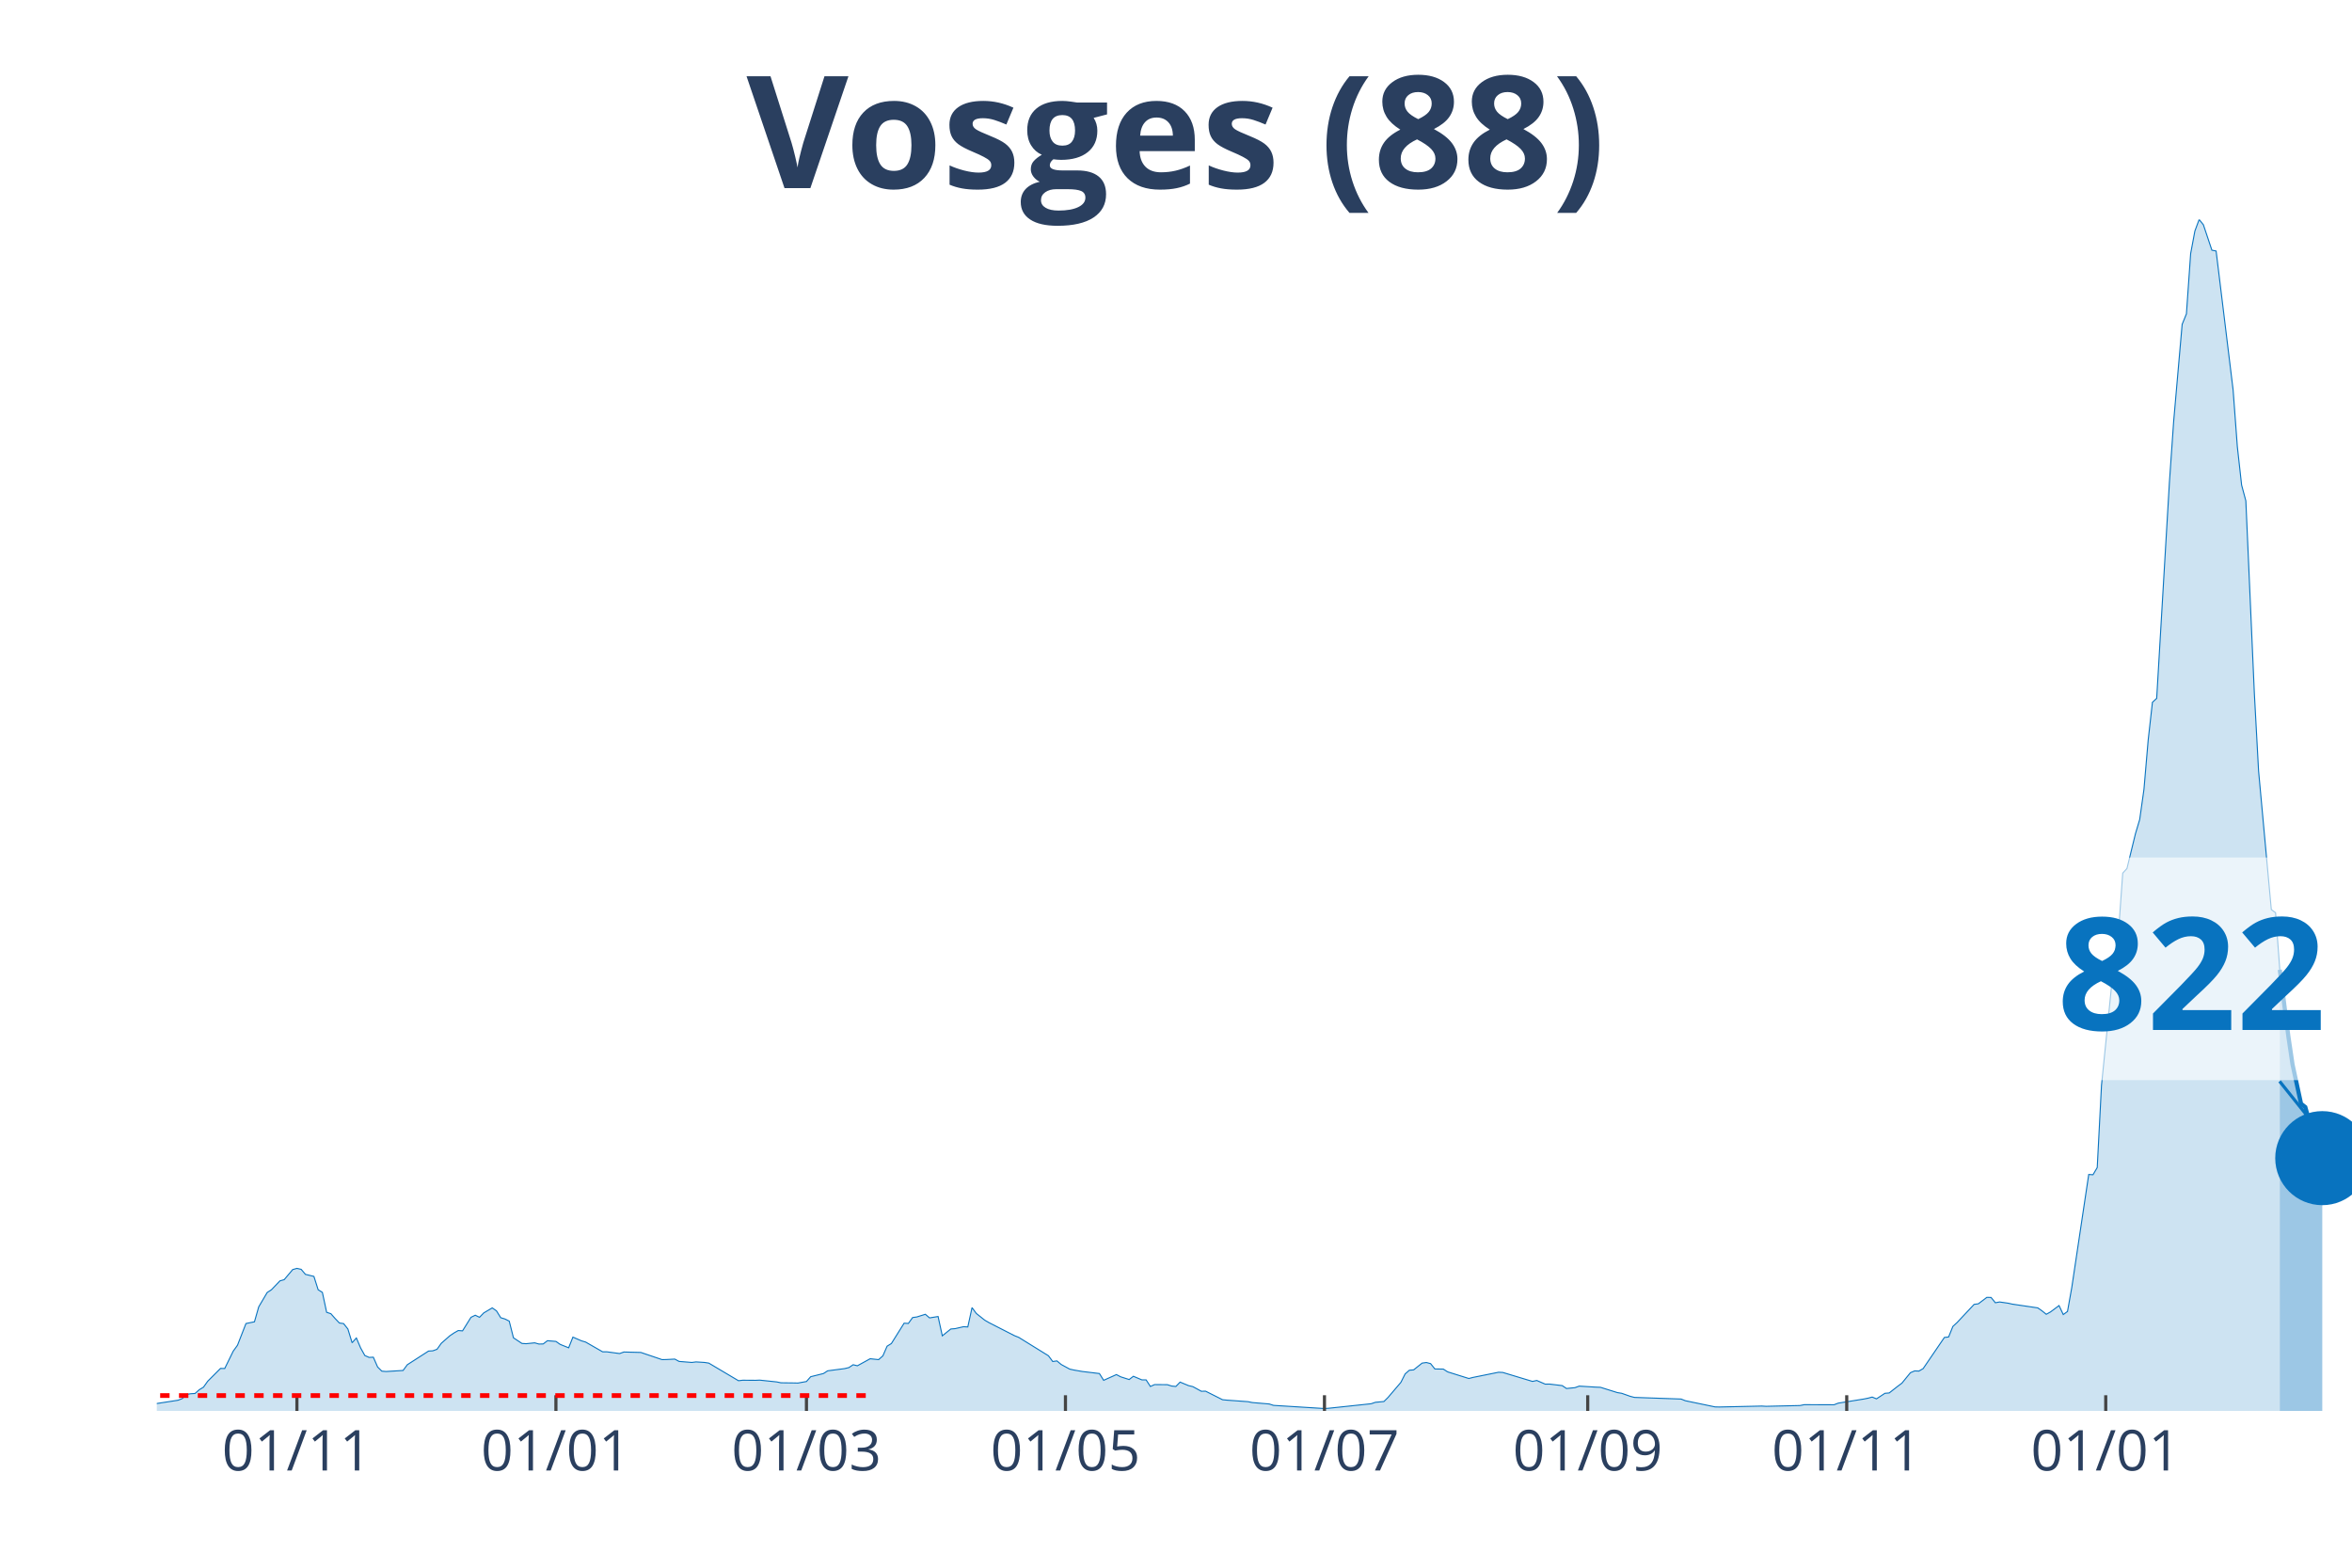
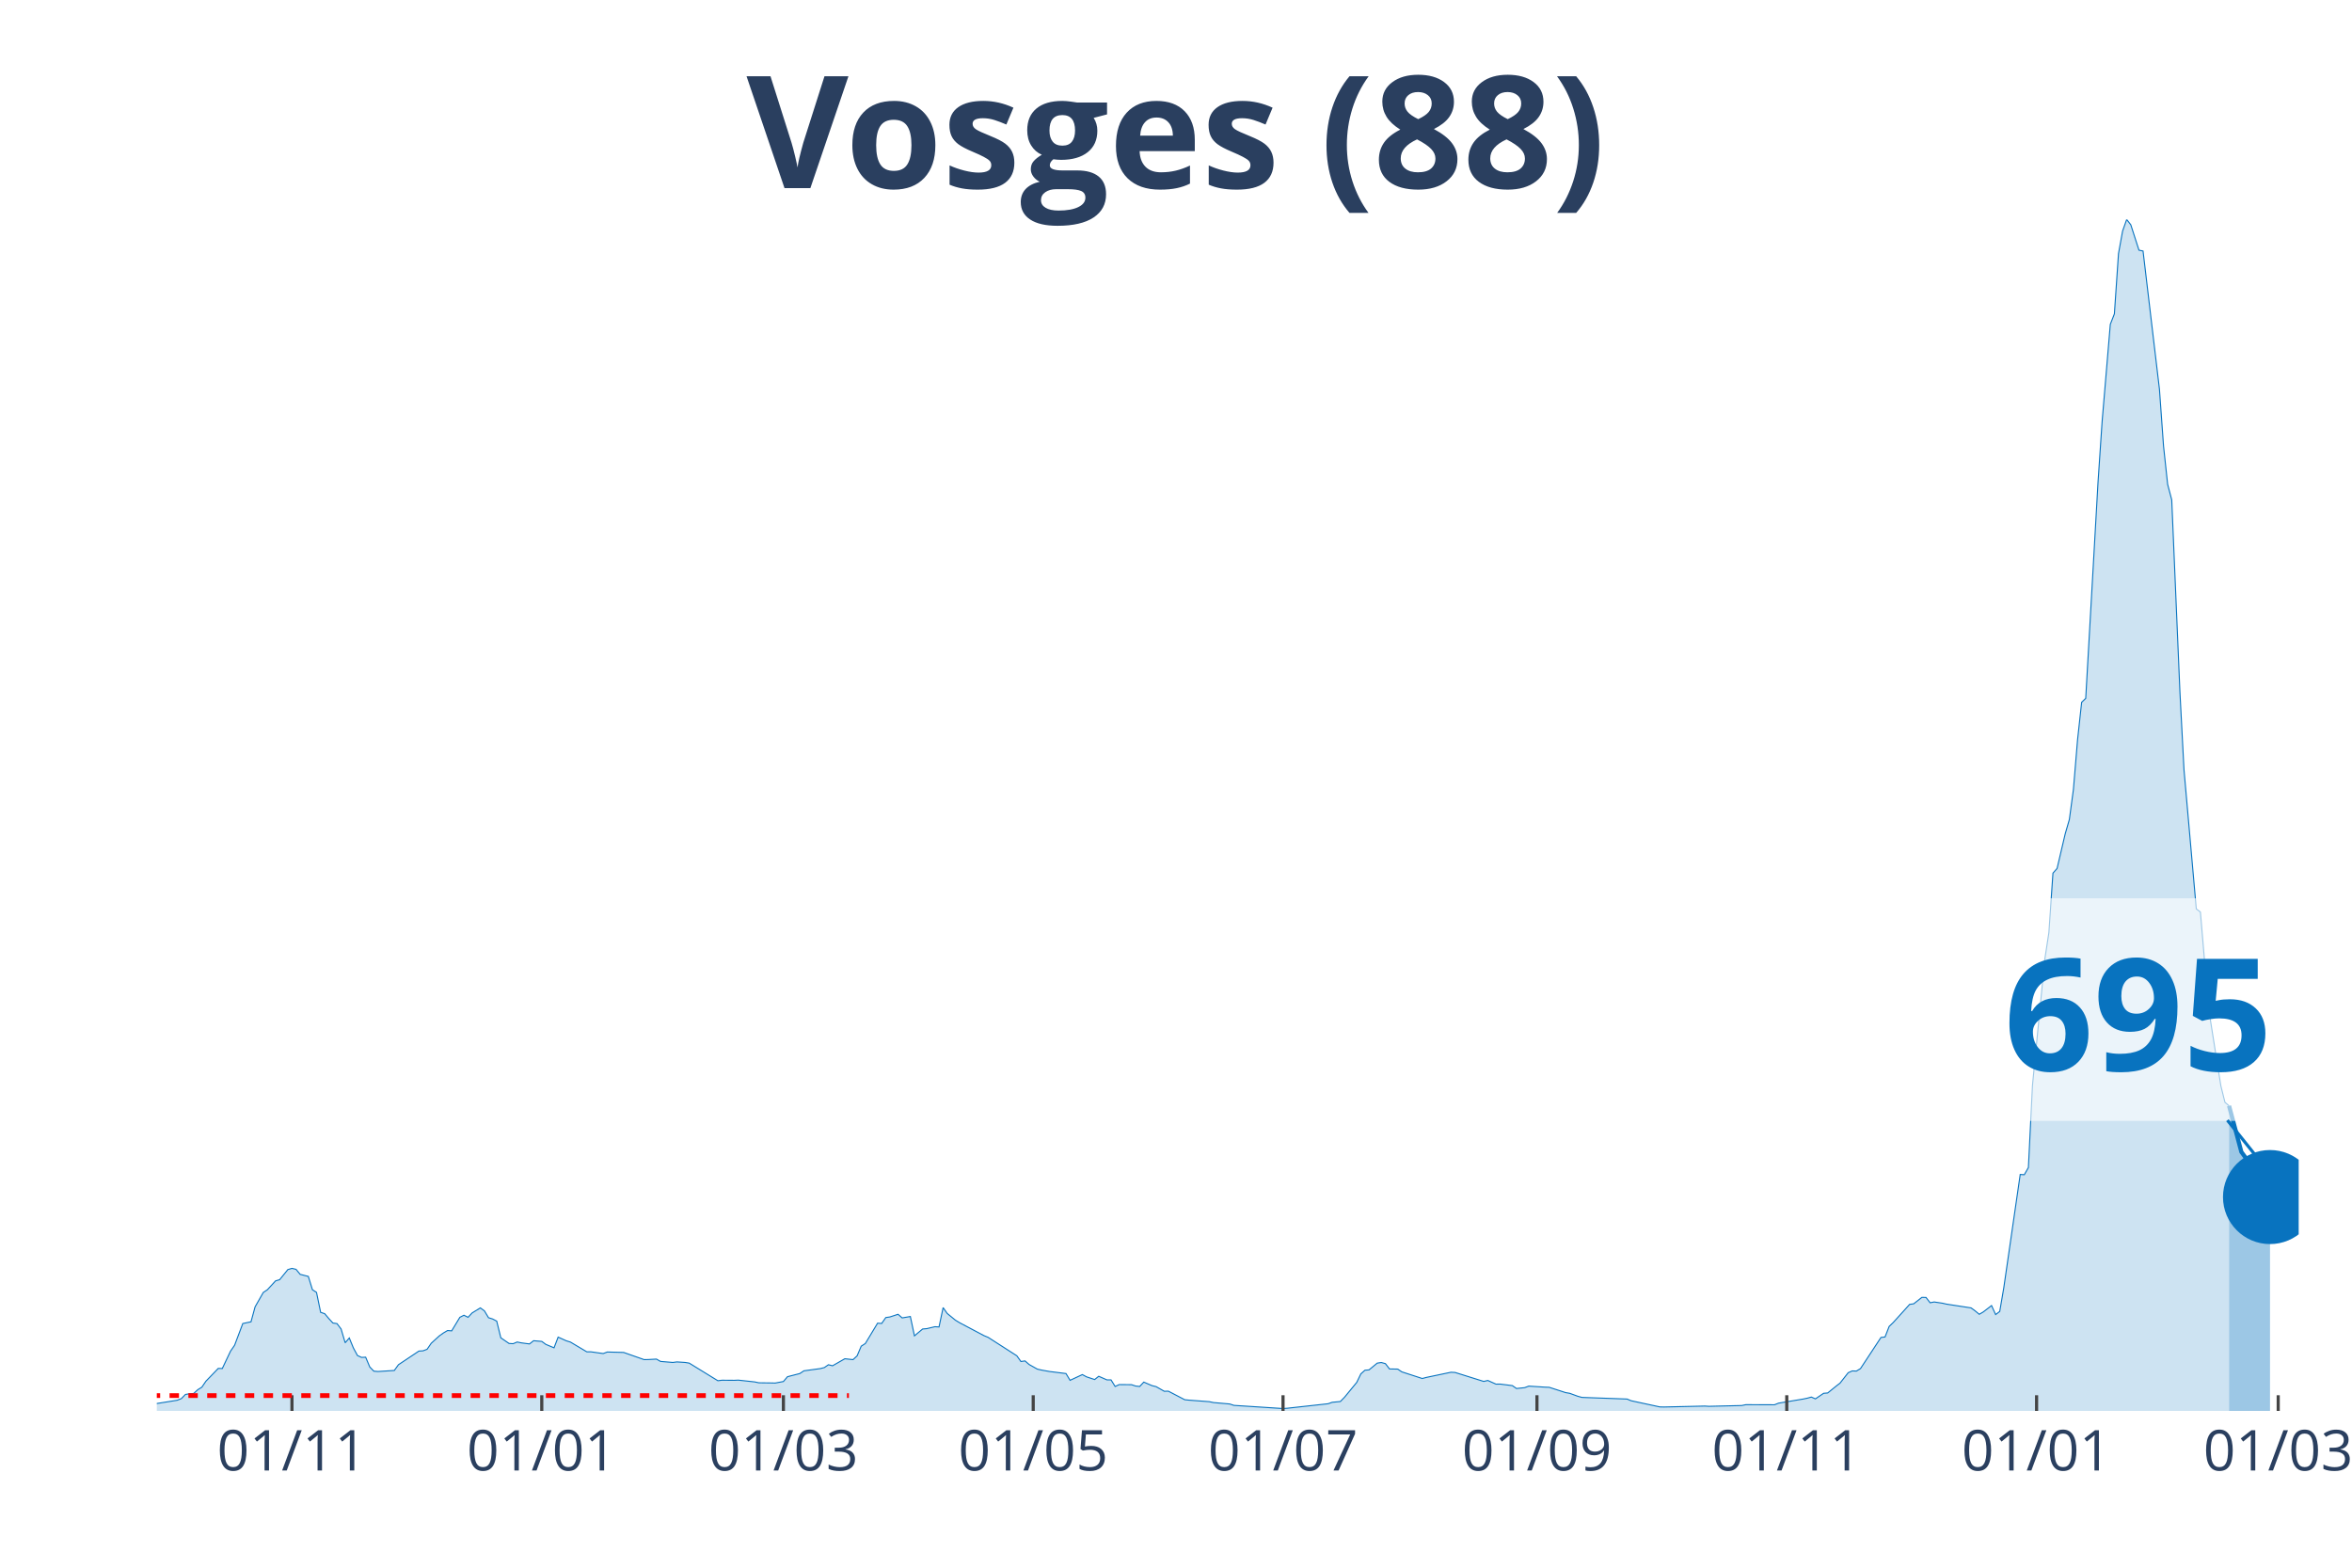
<svg xmlns="http://www.w3.org/2000/svg" class="main-svg" width="1125" height="750" style="" viewBox="0 0 750 500">
  <rect x="0" y="0" width="750" height="500" style="fill: rgb(0, 0, 0); fill-opacity: 0;" />
-   <defs id="defs-f8ab31">
+   <defs id="defs-f61e6e">
    <g class="clips">
-       <clipPath id="clipf8ab31xyplot" class="plotclip">
-         <rect width="700" height="380" />
+       <clipPath id="clipf61e6exyplot" class="plotclip">
+         <rect width="683" height="380" />
      </clipPath>
-       <clipPath class="axesclip" id="clipf8ab31x">
-         <rect x="50" y="0" width="700" height="500" />
+       <clipPath class="axesclip" id="clipf61e6ex">
+         <rect x="50" y="0" width="683" height="500" />
      </clipPath>
-       <clipPath class="axesclip" id="clipf8ab31y">
+       <clipPath class="axesclip" id="clipf61e6ey">
        <rect x="0" y="70" width="750" height="380" />
      </clipPath>
-       <clipPath class="axesclip" id="clipf8ab31xy">
-         <rect x="50" y="70" width="700" height="380" />
+       <clipPath class="axesclip" id="clipf61e6exy">
+         <rect x="50" y="70" width="683" height="380" />
      </clipPath>
    </g>
    <g class="gradients" />
  </defs>
  <g class="bglayer">
-     <rect class="bg" x="50" y="70" width="700" height="380" style="fill: rgb(0, 0, 0); fill-opacity: 0; stroke-width: 0;" />
+     <rect class="bg" x="50" y="70" width="683" height="380" style="fill: rgb(0, 0, 0); fill-opacity: 0; stroke-width: 0;" />
  </g>
  <g class="layer-below">
    <g class="imagelayer" />
    <g class="shapelayer" />
  </g>
  <g class="cartesianlayer">
    <g class="subplot xy">
      <g class="layer-subplot">
        <g class="shapelayer" />
        <g class="imagelayer" />
      </g>
      <g class="gridlayer">
        <g class="x">
-           <path class="xgrid crisp" transform="translate(94.68,0)" d="M0,70v380" style="stroke: rgb(255, 255, 255); stroke-opacity: 1; stroke-width: 1px;" />
-           <path class="xgrid crisp" transform="translate(177.27,0)" d="M0,70v380" style="stroke: rgb(255, 255, 255); stroke-opacity: 1; stroke-width: 1px;" />
-           <path class="xgrid crisp" transform="translate(257.16,0)" d="M0,70v380" style="stroke: rgb(255, 255, 255); stroke-opacity: 1; stroke-width: 1px;" />
-           <path class="xgrid crisp" transform="translate(339.75,0)" d="M0,70v380" style="stroke: rgb(255, 255, 255); stroke-opacity: 1; stroke-width: 1px;" />
-           <path class="xgrid crisp" transform="translate(422.34,0)" d="M0,70v380" style="stroke: rgb(255, 255, 255); stroke-opacity: 1; stroke-width: 1px;" />
-           <path class="xgrid crisp" transform="translate(506.29,0)" d="M0,70v380" style="stroke: rgb(255, 255, 255); stroke-opacity: 1; stroke-width: 1px;" />
-           <path class="xgrid crisp" transform="translate(588.88,0)" d="M0,70v380" style="stroke: rgb(255, 255, 255); stroke-opacity: 1; stroke-width: 1px;" />
-           <path class="xgrid crisp" transform="translate(671.47,0)" d="M0,70v380" style="stroke: rgb(255, 255, 255); stroke-opacity: 1; stroke-width: 1px;" />
+           <path class="xgrid crisp" transform="translate(93.1,0)" d="M0,70v380" style="stroke: rgb(255, 255, 255); stroke-opacity: 1; stroke-width: 1px;" />
+           <path class="xgrid crisp" transform="translate(172.76,0)" d="M0,70v380" style="stroke: rgb(255, 255, 255); stroke-opacity: 1; stroke-width: 1px;" />
+           <path class="xgrid crisp" transform="translate(249.81,0)" d="M0,70v380" style="stroke: rgb(255, 255, 255); stroke-opacity: 1; stroke-width: 1px;" />
+           <path class="xgrid crisp" transform="translate(329.47,0)" d="M0,70v380" style="stroke: rgb(255, 255, 255); stroke-opacity: 1; stroke-width: 1px;" />
+           <path class="xgrid crisp" transform="translate(409.13,0)" d="M0,70v380" style="stroke: rgb(255, 255, 255); stroke-opacity: 1; stroke-width: 1px;" />
+           <path class="xgrid crisp" transform="translate(490.1,0)" d="M0,70v380" style="stroke: rgb(255, 255, 255); stroke-opacity: 1; stroke-width: 1px;" />
+           <path class="xgrid crisp" transform="translate(569.76,0)" d="M0,70v380" style="stroke: rgb(255, 255, 255); stroke-opacity: 1; stroke-width: 1px;" />
+           <path class="xgrid crisp" transform="translate(649.42,0)" d="M0,70v380" style="stroke: rgb(255, 255, 255); stroke-opacity: 1; stroke-width: 1px;" />
+           <path class="xgrid crisp" transform="translate(726.47,0)" d="M0,70v380" style="stroke: rgb(255, 255, 255); stroke-opacity: 1; stroke-width: 1px;" />
        </g>
        <g class="y" />
      </g>
      <g class="zerolinelayer" />
      <path class="xlines-below" />
      <path class="ylines-below" />
      <g class="overlines-below" />
      <g class="xaxislayer-below" />
      <g class="yaxislayer-below" />
      <g class="overaxes-below" />
-       <g class="plot" transform="translate(50, 70)" clip-path="url('#clipf8ab31xyplot')">
+       <g class="plot" transform="translate(50, 70)" clip-path="url('#clipf61e6exyplot')">
        <g class="scatterlayer mlayer">
-           <g class="trace scatter trace59d96c" style="stroke-miterlimit: 2;">
+           <g class="trace scatter trace588fa0" style="stroke-miterlimit: 2;">
            <g class="fills">
              <g>
-                 <path class="js-fill" d="M676.98,380L-184.14,380L-184.14,379.26L-144.87,379.62L-143.52,379.67L-97.49,378.06L-96.13,378.72L-64.99,378.72L-63.64,378.72L-55.51,378.88L-54.16,378.88L-17.6,378.06L-16.25,378.09L-2.71,378.17L-1.35,377.85L6.77,376.59L8.12,376.07L9.48,374.74L10.83,374.52L12.19,374.44L13.54,373.24L14.89,372.42L16.25,370.51L20.31,366.45L21.66,366.47L24.37,360.94L25.73,359.05L28.43,352.13L29.79,351.85L31.14,351.58L32.5,346.81L35.2,342.23L36.56,341.35L39.26,338.52L40.62,338.14L43.33,334.92L44.68,334.54L46.03,334.84L47.39,336.44L50.1,337.1L51.45,341.35L52.8,342.2L54.16,348.55L55.51,348.99L56.87,350.54L58.22,351.96L59.57,352.15L60.93,353.87L62.28,358.26L63.64,356.74L64.99,359.9L66.34,362.33L67.7,362.93L69.05,362.87L70.41,365.98L71.76,367.32L73.11,367.43L78.53,367.1L79.88,365.27L86.65,360.91L88.01,360.83L89.36,360.34L90.72,358.43L93.42,356.05L94.78,355.13L96.13,354.36L97.49,354.47L100.19,350.14L101.55,349.48L102.9,350.14L104.26,348.74L106.96,347.14L108.32,348.09L109.67,350.27L111.03,350.68L112.38,351.36L113.73,356.68L116.44,358.48L117.79,358.56L120.5,358.29L121.86,358.67L123.21,358.64L124.56,357.61L127.27,357.83L128.63,358.78L131.33,359.87L132.69,356.46L135.4,357.64L136.75,358.04L142.17,361.15L143.52,361.15L147.58,361.7L148.94,361.21L154.35,361.35L155.71,361.81L161.12,363.64L162.48,363.61L165.18,363.47L166.54,364.21L170.6,364.54L171.95,364.37L174.66,364.54L176.02,364.75L185.49,370.37L186.85,370.21L190.91,370.24L192.26,370.18L197.68,370.75L199.03,371.03L203.09,371.08L204.45,371.11L207.16,370.62L208.51,369.09L212.57,368.08L213.93,367.21L219.34,366.5L220.7,366.17L222.05,365.27L223.4,365.6L227.47,363.36L228.82,363.5L230.17,363.64L231.53,362.44L232.88,359.35L234.24,358.51L238.3,352.02L239.65,352.1L241.01,350.22L242.36,350.03L245.07,349.18L246.42,350.33L249.13,349.89L250.48,356.05L253.19,353.87L254.55,353.76L257.25,353.14L258.61,353.22L259.96,347.05L261.32,348.91L264.02,351.06L265.38,351.85L273.5,356L274.85,356.54L284.33,362.41L285.69,364.24L287.04,364.05L288.39,365.19L291.1,366.66L292.46,366.96L295.16,367.43L296.52,367.59L300.58,368.08L301.93,370.24L306,368.41L307.35,369.12L310.06,369.99L311.41,368.95L314.12,370.1L315.47,370.1L316.83,372.2L318.18,371.6L322.24,371.63L323.6,372.06L324.95,372.2L326.31,370.81L329.01,371.93L330.37,372.25L333.08,373.73L334.43,373.7L339.85,376.43L341.2,376.56L347.97,377.05L349.32,377.33L354.74,377.79L356.09,378.23L372.34,379.24L373.69,379.15L387.23,377.71L388.59,377.25L391.3,377L392.65,375.66L396.71,370.89L398.07,368.19L399.42,367.02L400.77,366.91L403.48,364.75L404.84,364.56L406.19,364.92L407.54,366.61L410.25,366.66L411.61,367.54L418.38,369.66L419.73,369.31L427.85,367.67L429.21,367.73L438.68,370.59L440.04,370.29L442.75,371.46L444.1,371.44L448.16,371.93L449.52,372.85L452.22,372.58L453.58,372.09L458.99,372.42L460.35,372.47L465.76,374.16L467.12,374.38L469.83,375.34L471.18,375.69L486.07,376.21L487.43,376.75L496.91,378.72L498.26,378.75L511.8,378.45L513.15,378.53L523.98,378.28L525.34,378.01L534.82,378.04L536.17,377.52L544.29,376.21L545.65,375.94L547,375.58L548.36,376.15L551.06,374.38L552.42,374.27L555.13,372.15L556.48,371.14L559.19,367.81L560.54,367.24L561.9,367.29L563.25,366.5L570.02,356.57L571.37,356.41L572.73,353.05L574.08,351.8L579.5,346.02L580.85,345.83L583.56,343.78L584.91,343.81L586.27,345.5L587.62,345.25L590.33,345.64L591.68,345.94L599.81,347.14L601.16,348.09L602.51,349.18L603.87,348.42L606.58,346.4L607.93,349.26L609.28,348.28L610.64,340.67L616.05,304.59L617.41,304.67L618.76,302.38L620.12,276.17L624.18,236.02L625.53,227.46L626.89,208.48L628.24,207L630.95,195.9L632.3,191.38L633.66,181.75L635.01,166.01L636.36,153.99L637.72,152.73L641.78,83.81L643.13,64.42L645.84,33.44L647.2,30.11L648.55,10.88L649.9,3.68L651.26,0L652.61,1.69L655.32,9.79L656.67,10.06L662.09,54.36L663.44,72.49L664.8,84.71L666.15,89.73L668.86,151.09L670.21,175.89L674.27,220.1L675.63,221.11L676.98,239.3" style="fill: rgb(8, 115, 191); fill-opacity: 0.2; stroke-width: 0;" />
+                 <path class="js-fill" d="M660.8,380L-177.61,380L-177.61,379.26L-139.73,379.62L-138.43,379.67L-94.03,378.06L-92.72,378.72L-62.68,378.72L-61.38,378.72L-53.54,378.88L-52.24,378.88L-16.98,378.06L-15.67,378.09L-2.61,378.17L-1.31,377.85L6.53,376.59L7.84,376.07L9.14,374.74L10.45,374.52L11.75,374.44L13.06,373.24L14.37,372.42L15.67,370.51L19.59,366.45L20.89,366.47L23.51,360.94L24.81,359.05L27.42,352.13L28.73,351.85L30.04,351.58L31.34,346.81L33.95,342.23L35.26,341.35L37.87,338.52L39.18,338.14L41.79,334.92L43.1,334.54L44.4,334.84L45.71,336.44L48.32,337.1L49.63,341.35L50.93,342.2L52.24,348.55L53.54,348.99L54.85,350.54L56.15,351.96L57.46,352.15L58.77,353.87L60.07,358.26L61.38,356.74L62.68,359.9L63.99,362.33L65.3,362.93L66.6,362.87L67.91,365.98L69.21,367.32L70.52,367.43L75.74,367.1L77.05,365.27L83.58,360.91L84.89,360.83L86.19,360.34L87.5,358.43L90.11,356.05L91.41,355.13L92.72,354.36L94.03,354.47L96.64,350.14L97.94,349.48L99.25,350.14L100.56,348.74L103.17,347.14L104.47,348.09L105.78,350.27L107.09,350.68L108.39,351.36L109.7,356.68L112.31,358.48L113.62,358.56L114.92,358.02L116.23,358.29L118.84,358.64L120.15,357.61L122.76,357.83L124.06,358.78L126.67,359.87L127.98,356.46L130.59,357.64L131.9,358.04L137.12,361.15L138.43,361.15L142.35,361.7L143.65,361.21L148.88,361.35L150.18,361.81L155.41,363.64L156.71,363.61L159.32,363.47L160.63,364.21L164.55,364.54L165.85,364.37L168.46,364.54L169.77,364.75L178.91,370.37L180.22,370.21L184.14,370.24L185.44,370.18L190.67,370.75L191.97,371.03L195.89,371.08L197.2,371.11L199.81,370.62L201.11,369.09L205.03,368.08L206.34,367.21L211.56,366.5L212.87,366.17L214.17,365.27L215.48,365.6L219.4,363.36L220.7,363.5L222.01,363.64L223.31,362.44L224.62,359.35L225.93,358.51L229.84,352.02L231.15,352.1L232.46,350.22L233.76,350.03L236.37,349.18L237.68,350.33L240.29,349.89L241.6,356.05L244.21,353.87L245.51,353.76L248.13,353.14L249.43,353.22L250.74,347.05L252.04,348.91L254.66,351.06L255.96,351.85L263.8,356L265.1,356.54L274.24,362.41L275.55,364.24L276.86,364.05L278.16,365.19L280.77,366.66L282.08,366.96L284.69,367.43L286,367.59L289.92,368.08L291.22,370.24L295.14,368.41L296.45,369.12L299.06,369.99L300.36,368.95L302.98,370.1L304.28,370.1L305.59,372.2L306.89,371.6L310.81,371.63L312.12,372.06L313.42,372.2L314.73,370.81L317.34,371.93L318.65,372.25L321.26,373.73L322.56,373.7L327.79,376.43L329.09,376.56L335.62,377.05L336.93,377.33L342.15,377.79L343.46,378.23L359.13,379.24L360.44,379.15L373.5,377.71L374.8,377.25L377.41,377L378.72,375.66L382.64,370.89L383.94,368.19L385.25,367.02L386.55,366.91L389.17,364.75L390.47,364.56L391.78,364.92L393.08,366.61L395.7,366.66L397,367.54L403.53,369.66L404.84,369.31L412.67,367.67L413.98,367.73L423.12,370.59L424.43,370.29L427.04,371.46L428.34,371.44L432.26,371.93L433.57,372.85L436.18,372.58L437.49,372.09L442.71,372.42L444.02,372.47L449.24,374.16L450.54,374.38L453.16,375.34L454.46,375.69L468.83,376.21L470.13,376.75L479.28,378.72L480.58,378.75L493.64,378.45L494.95,378.53L505.39,378.28L506.7,378.01L515.84,378.04L517.15,377.52L524.98,376.21L526.29,375.94L527.59,375.58L528.9,376.15L531.51,374.38L532.82,374.27L535.43,372.15L536.74,371.14L539.35,367.81L540.65,367.24L541.96,367.29L543.27,366.5L549.8,356.57L551.1,356.41L552.41,353.05L553.71,351.8L558.94,346.02L560.24,345.83L562.85,343.78L564.16,343.81L565.47,345.5L566.77,345.25L569.38,345.64L570.69,345.94L578.53,347.14L579.83,348.09L581.14,349.18L582.44,348.42L585.06,346.4L586.36,349.26L587.67,348.28L588.97,340.67L594.2,304.59L595.5,304.67L596.81,302.38L598.11,276.17L602.03,236.02L603.34,227.46L604.64,208.48L605.95,207L608.56,195.9L609.87,191.38L611.17,181.75L612.48,166.01L613.79,153.99L615.09,152.73L619.01,83.81L620.32,64.42L622.93,33.44L624.23,30.11L625.54,10.88L626.85,3.68L628.15,0L629.46,1.69L632.07,9.79L633.37,10.06L638.6,54.16L639.9,72.25L641.21,84.47L642.52,89.43L645.13,150.74L646.43,175.53L650.35,219.88L651.66,220.89L654.27,251.65L655.58,259.97L658.19,276.36L659.49,281.57L660.8,282.69" style="fill: rgb(8, 115, 191); fill-opacity: 0.2; stroke-width: 0;" />
              </g>
            </g>
            <g class="errorbars" />
            <g class="lines">
-               <path class="js-line" d="M-184.14,379.26L-144.87,379.62L-143.52,379.67L-97.49,378.06L-96.13,378.72L-64.99,378.72L-63.64,378.72L-55.51,378.88L-54.16,378.88L-17.6,378.06L-16.25,378.09L-2.71,378.17L-1.35,377.85L6.77,376.59L8.12,376.07L9.48,374.74L10.83,374.52L12.19,374.44L13.54,373.24L14.89,372.42L16.25,370.51L20.31,366.45L21.66,366.47L24.37,360.94L25.73,359.05L28.43,352.13L29.79,351.85L31.14,351.58L32.5,346.81L35.2,342.23L36.56,341.35L39.26,338.52L40.62,338.14L43.33,334.92L44.68,334.54L46.03,334.84L47.39,336.44L50.1,337.1L51.45,341.35L52.8,342.2L54.16,348.55L55.51,348.99L56.87,350.54L58.22,351.96L59.57,352.15L60.93,353.87L62.28,358.26L63.64,356.74L64.99,359.9L66.34,362.33L67.7,362.93L69.05,362.87L70.41,365.98L71.76,367.32L73.11,367.43L78.53,367.1L79.88,365.27L86.65,360.91L88.01,360.83L89.36,360.34L90.72,358.43L93.42,356.05L94.78,355.13L96.13,354.36L97.49,354.47L100.19,350.14L101.55,349.48L102.9,350.14L104.26,348.74L106.96,347.14L108.32,348.09L109.67,350.27L111.03,350.68L112.38,351.36L113.73,356.68L116.44,358.48L117.79,358.56L120.5,358.29L121.86,358.67L123.21,358.64L124.56,357.61L127.27,357.83L128.63,358.78L131.33,359.87L132.69,356.46L135.4,357.64L136.75,358.04L142.17,361.15L143.52,361.15L147.58,361.7L148.94,361.21L154.35,361.35L155.71,361.81L161.12,363.64L162.48,363.61L165.18,363.47L166.54,364.21L170.6,364.54L171.95,364.37L174.66,364.54L176.02,364.75L185.49,370.37L186.85,370.21L190.91,370.24L192.26,370.18L197.68,370.75L199.03,371.03L203.09,371.08L204.45,371.11L207.16,370.62L208.51,369.09L212.57,368.08L213.93,367.21L219.34,366.5L220.7,366.17L222.05,365.27L223.4,365.6L227.47,363.36L228.82,363.5L230.17,363.64L231.53,362.44L232.88,359.35L234.24,358.51L238.3,352.02L239.65,352.1L241.01,350.22L242.36,350.03L245.07,349.18L246.42,350.33L249.13,349.89L250.48,356.05L253.19,353.87L254.55,353.76L257.25,353.14L258.61,353.22L259.96,347.05L261.32,348.91L264.02,351.06L265.38,351.85L273.5,356L274.85,356.54L284.33,362.41L285.69,364.24L287.04,364.05L288.39,365.19L291.1,366.66L292.46,366.96L295.16,367.43L296.52,367.59L300.58,368.08L301.93,370.24L306,368.41L307.35,369.12L310.06,369.99L311.41,368.95L314.12,370.1L315.47,370.1L316.83,372.2L318.18,371.6L322.24,371.63L323.6,372.06L324.95,372.2L326.31,370.81L329.01,371.93L330.37,372.25L333.08,373.73L334.43,373.7L339.85,376.43L341.2,376.56L347.97,377.05L349.32,377.33L354.74,377.79L356.09,378.23L372.34,379.24L373.69,379.15L387.23,377.71L388.59,377.25L391.3,377L392.65,375.66L396.71,370.89L398.07,368.19L399.42,367.02L400.77,366.91L403.48,364.75L404.84,364.56L406.19,364.92L407.54,366.61L410.25,366.66L411.61,367.54L418.38,369.66L419.73,369.31L427.85,367.67L429.21,367.73L438.68,370.59L440.04,370.29L442.75,371.46L444.1,371.44L448.16,371.93L449.52,372.85L452.22,372.58L453.58,372.09L458.99,372.42L460.35,372.47L465.76,374.16L467.12,374.38L469.83,375.34L471.18,375.69L486.07,376.21L487.43,376.75L496.91,378.72L498.26,378.75L511.8,378.45L513.15,378.53L523.98,378.28L525.34,378.01L534.82,378.04L536.17,377.52L544.29,376.21L545.65,375.94L547,375.58L548.36,376.15L551.06,374.38L552.42,374.27L555.13,372.15L556.48,371.14L559.19,367.81L560.54,367.24L561.9,367.29L563.25,366.5L570.02,356.57L571.37,356.41L572.73,353.05L574.08,351.8L579.5,346.02L580.85,345.83L583.56,343.78L584.91,343.81L586.27,345.5L587.62,345.25L590.33,345.64L591.68,345.94L599.81,347.14L601.16,348.09L602.51,349.18L603.87,348.42L606.58,346.4L607.93,349.26L609.28,348.28L610.64,340.67L616.05,304.59L617.41,304.67L618.76,302.38L620.12,276.17L624.18,236.02L625.53,227.46L626.89,208.48L628.24,207L630.95,195.9L632.3,191.38L633.66,181.75L635.01,166.01L636.36,153.99L637.72,152.73L641.78,83.81L643.13,64.42L645.84,33.44L647.2,30.11L648.55,10.88L649.9,3.68L651.26,0L652.61,1.69L655.32,9.79L656.67,10.06L662.09,54.36L663.44,72.49L664.8,84.71L666.15,89.73L668.86,151.09L670.21,175.89L674.27,220.1L675.63,221.11L676.98,239.3" style="vector-effect: non-scaling-stroke; fill: none; stroke: rgb(8, 115, 191); stroke-opacity: 1; stroke-width: 0.5px; opacity: 1;" />
+               <path class="js-line" d="M-177.61,379.26L-139.73,379.62L-138.43,379.67L-94.03,378.06L-92.72,378.72L-62.68,378.72L-61.38,378.72L-53.54,378.88L-52.24,378.88L-16.98,378.06L-15.67,378.09L-2.61,378.17L-1.31,377.85L6.53,376.59L7.84,376.07L9.14,374.74L10.45,374.52L11.75,374.44L13.06,373.24L14.37,372.42L15.67,370.51L19.59,366.45L20.89,366.47L23.51,360.94L24.81,359.05L27.42,352.13L28.73,351.85L30.04,351.58L31.34,346.81L33.95,342.23L35.26,341.35L37.87,338.52L39.18,338.14L41.79,334.92L43.1,334.54L44.4,334.84L45.71,336.44L48.32,337.1L49.63,341.35L50.93,342.2L52.24,348.55L53.54,348.99L54.85,350.54L56.15,351.96L57.46,352.15L58.77,353.87L60.07,358.26L61.38,356.74L62.68,359.9L63.99,362.33L65.3,362.93L66.6,362.87L67.91,365.98L69.21,367.32L70.52,367.43L75.74,367.1L77.05,365.27L83.58,360.91L84.89,360.83L86.19,360.34L87.5,358.43L90.11,356.05L91.41,355.13L92.72,354.36L94.03,354.47L96.64,350.14L97.94,349.48L99.25,350.14L100.56,348.74L103.17,347.14L104.47,348.09L105.78,350.27L107.09,350.68L108.39,351.36L109.7,356.68L112.31,358.48L113.62,358.56L114.92,358.02L116.23,358.29L118.84,358.64L120.15,357.61L122.76,357.83L124.06,358.78L126.67,359.87L127.98,356.46L130.59,357.64L131.9,358.04L137.12,361.15L138.43,361.15L142.35,361.7L143.65,361.21L148.88,361.35L150.18,361.81L155.41,363.64L156.71,363.61L159.32,363.47L160.63,364.21L164.55,364.54L165.85,364.37L168.46,364.54L169.77,364.75L178.91,370.37L180.22,370.21L184.14,370.24L185.44,370.18L190.67,370.75L191.97,371.03L195.89,371.08L197.2,371.11L199.81,370.62L201.11,369.09L205.03,368.08L206.34,367.21L211.56,366.5L212.87,366.17L214.17,365.27L215.48,365.6L219.4,363.36L220.7,363.5L222.01,363.64L223.31,362.44L224.62,359.35L225.93,358.51L229.84,352.02L231.15,352.1L232.46,350.22L233.76,350.03L236.37,349.18L237.68,350.33L240.29,349.89L241.6,356.05L244.21,353.87L245.51,353.76L248.13,353.14L249.43,353.22L250.74,347.05L252.04,348.91L254.66,351.06L255.96,351.85L263.8,356L265.1,356.54L274.24,362.41L275.55,364.24L276.86,364.05L278.16,365.19L280.77,366.66L282.08,366.96L284.69,367.43L286,367.59L289.92,368.08L291.22,370.24L295.14,368.41L296.45,369.12L299.06,369.99L300.36,368.95L302.98,370.1L304.28,370.1L305.59,372.2L306.89,371.6L310.81,371.63L312.12,372.06L313.42,372.2L314.73,370.81L317.34,371.93L318.65,372.25L321.26,373.73L322.56,373.7L327.79,376.43L329.09,376.56L335.62,377.05L336.93,377.33L342.15,377.79L343.46,378.23L359.13,379.24L360.44,379.15L373.5,377.71L374.8,377.25L377.41,377L378.72,375.66L382.64,370.89L383.94,368.19L385.25,367.02L386.55,366.91L389.17,364.75L390.47,364.56L391.78,364.92L393.08,366.61L395.7,366.66L397,367.54L403.53,369.66L404.84,369.31L412.67,367.67L413.98,367.73L423.12,370.59L424.43,370.29L427.04,371.46L428.34,371.44L432.26,371.93L433.57,372.85L436.18,372.58L437.49,372.09L442.71,372.42L444.02,372.47L449.24,374.16L450.54,374.38L453.16,375.34L454.46,375.69L468.83,376.21L470.13,376.75L479.28,378.72L480.58,378.75L493.64,378.45L494.95,378.53L505.39,378.28L506.7,378.01L515.84,378.04L517.15,377.52L524.98,376.21L526.29,375.94L527.59,375.58L528.9,376.15L531.51,374.38L532.82,374.27L535.43,372.15L536.74,371.14L539.35,367.81L540.65,367.24L541.96,367.29L543.27,366.5L549.8,356.57L551.1,356.41L552.41,353.05L553.71,351.8L558.94,346.02L560.24,345.83L562.85,343.78L564.16,343.81L565.47,345.5L566.77,345.25L569.38,345.64L570.69,345.94L578.53,347.14L579.83,348.09L581.14,349.18L582.44,348.42L585.06,346.4L586.36,349.26L587.67,348.28L588.97,340.67L594.2,304.59L595.5,304.67L596.81,302.38L598.11,276.17L602.03,236.02L603.34,227.46L604.64,208.48L605.95,207L608.56,195.9L609.87,191.38L611.17,181.75L612.48,166.01L613.79,153.99L615.09,152.73L619.01,83.81L620.32,64.42L622.93,33.44L624.23,30.11L625.54,10.88L626.85,3.68L628.15,0L629.46,1.69L632.07,9.79L633.37,10.06L638.6,54.16L639.9,72.25L641.21,84.47L642.52,89.43L645.13,150.74L646.43,175.53L650.35,219.88L651.66,220.89L654.27,251.65L655.58,259.97L658.19,276.36L659.49,281.57L660.8,282.69" style="vector-effect: non-scaling-stroke; fill: none; stroke: rgb(8, 115, 191); stroke-opacity: 1; stroke-width: 0.5px; opacity: 1;" />
            </g>
            <g class="points" />
            <g class="text" />
          </g>
-           <g class="trace scatter tracea2a06b" style="stroke-miterlimit: 2;">
+           <g class="trace scatter trace305b6c" style="stroke-miterlimit: 2;">
            <g class="fills">
              <g>
-                 <path class="js-fill" d="M690.52,380L676.98,380L676.98,239.3L679.69,260.41L681.04,269.52L683.75,282.03L685.11,283.1L689.17,297.55L690.52,299.38" style="fill: rgb(8, 115, 191); fill-opacity: 0.4; stroke-width: 0;" />
+                 <path class="js-fill" d="M673.86,380L660.8,380L660.8,282.69L664.72,297.39L666.02,299.16L672.55,310.21L673.86,311.79" style="fill: rgb(8, 115, 191); fill-opacity: 0.4; stroke-width: 0;" />
              </g>
            </g>
            <g class="errorbars" />
            <g class="lines">
-               <path class="js-line" d="M676.98,239.3L679.69,260.41L681.04,269.52L683.75,282.03L685.11,283.1L689.17,297.55L690.52,299.38" style="vector-effect: non-scaling-stroke; fill: none; stroke: rgb(8, 115, 191); stroke-opacity: 1; stroke-width: 2px; opacity: 1;" />
+               <path class="js-line" d="M660.8,282.69L664.72,297.39L666.02,299.16L672.55,310.21L673.86,311.79" style="vector-effect: non-scaling-stroke; fill: none; stroke: rgb(8, 115, 191); stroke-opacity: 1; stroke-width: 2px; opacity: 1;" />
            </g>
            <g class="points" />
            <g class="text" />
          </g>
-           <g class="trace scatter trace9eb345" style="stroke-miterlimit: 2; opacity: 1;">
+           <g class="trace scatter trace7cfb05" style="stroke-miterlimit: 2; opacity: 1;">
            <g class="fills" />
            <g class="errorbars" />
            <g class="lines" />
            <g class="points">
-               <path class="point" transform="translate(690.52,299.38)" d="M15,0A15,15 0 1,1 0,-15A15,15 0 0,1 15,0Z" style="opacity: 1; stroke-width: 0px; fill: rgb(8, 115, 191); fill-opacity: 1;" />
+               <path class="point" transform="translate(673.86,311.79)" d="M15,0A15,15 0 1,1 0,-15A15,15 0 0,1 15,0Z" style="opacity: 1; stroke-width: 0px; fill: rgb(8, 115, 191); fill-opacity: 1;" />
            </g>
            <g class="text" />
          </g>
        </g>
      </g>
      <g class="overplot" />
      <path class="xlines-above crisp" style="fill: none; stroke-width: 1px; stroke: rgb(0, 0, 0); stroke-opacity: 0;" d="" />
      <path class="ylines-above crisp" style="fill: none;" d="M0,0" />
      <g class="overlines-above" />
      <g class="xaxislayer-above">
-         <path class="xtick ticks crisp" d="M0,450v-5" transform="translate(94.68,0)" style="stroke: rgb(68, 68, 68); stroke-opacity: 1; stroke-width: 1px;" />
-         <path class="xtick ticks crisp" d="M0,450v-5" transform="translate(177.27,0)" style="stroke: rgb(68, 68, 68); stroke-opacity: 1; stroke-width: 1px;" />
-         <path class="xtick ticks crisp" d="M0,450v-5" transform="translate(257.16,0)" style="stroke: rgb(68, 68, 68); stroke-opacity: 1; stroke-width: 1px;" />
-         <path class="xtick ticks crisp" d="M0,450v-5" transform="translate(339.75,0)" style="stroke: rgb(68, 68, 68); stroke-opacity: 1; stroke-width: 1px;" />
-         <path class="xtick ticks crisp" d="M0,450v-5" transform="translate(422.34,0)" style="stroke: rgb(68, 68, 68); stroke-opacity: 1; stroke-width: 1px;" />
-         <path class="xtick ticks crisp" d="M0,450v-5" transform="translate(506.29,0)" style="stroke: rgb(68, 68, 68); stroke-opacity: 1; stroke-width: 1px;" />
-         <path class="xtick ticks crisp" d="M0,450v-5" transform="translate(588.88,0)" style="stroke: rgb(68, 68, 68); stroke-opacity: 1; stroke-width: 1px;" />
-         <path class="xtick ticks crisp" d="M0,450v-5" transform="translate(671.47,0)" style="stroke: rgb(68, 68, 68); stroke-opacity: 1; stroke-width: 1px;" />
+         <path class="xtick ticks crisp" d="M0,450v-5" transform="translate(93.1,0)" style="stroke: rgb(68, 68, 68); stroke-opacity: 1; stroke-width: 1px;" />
+         <path class="xtick ticks crisp" d="M0,450v-5" transform="translate(172.76,0)" style="stroke: rgb(68, 68, 68); stroke-opacity: 1; stroke-width: 1px;" />
+         <path class="xtick ticks crisp" d="M0,450v-5" transform="translate(249.81,0)" style="stroke: rgb(68, 68, 68); stroke-opacity: 1; stroke-width: 1px;" />
+         <path class="xtick ticks crisp" d="M0,450v-5" transform="translate(329.47,0)" style="stroke: rgb(68, 68, 68); stroke-opacity: 1; stroke-width: 1px;" />
+         <path class="xtick ticks crisp" d="M0,450v-5" transform="translate(409.13,0)" style="stroke: rgb(68, 68, 68); stroke-opacity: 1; stroke-width: 1px;" />
+         <path class="xtick ticks crisp" d="M0,450v-5" transform="translate(490.1,0)" style="stroke: rgb(68, 68, 68); stroke-opacity: 1; stroke-width: 1px;" />
+         <path class="xtick ticks crisp" d="M0,450v-5" transform="translate(569.76,0)" style="stroke: rgb(68, 68, 68); stroke-opacity: 1; stroke-width: 1px;" />
+         <path class="xtick ticks crisp" d="M0,450v-5" transform="translate(649.42,0)" style="stroke: rgb(68, 68, 68); stroke-opacity: 1; stroke-width: 1px;" />
+         <path class="xtick ticks crisp" d="M0,450v-5" transform="translate(726.47,0)" style="stroke: rgb(68, 68, 68); stroke-opacity: 1; stroke-width: 1px;" />
        <g class="xtick">
-           <text text-anchor="middle" x="0" y="469" transform="translate(94.68,0)" style="font-family: 'Open Sans', verdana, arial, sans-serif; font-size: 18px; fill: rgb(42, 63, 95); fill-opacity: 1; white-space: pre;">01/11</text>
+           <text text-anchor="middle" x="0" y="469" transform="translate(93.1,0)" style="font-family: 'Open Sans', verdana, arial, sans-serif; font-size: 18px; fill: rgb(42, 63, 95); fill-opacity: 1; white-space: pre;">01/11</text>
        </g>
        <g class="xtick">
-           <text text-anchor="middle" x="0" y="469" transform="translate(177.27,0)" style="font-family: 'Open Sans', verdana, arial, sans-serif; font-size: 18px; fill: rgb(42, 63, 95); fill-opacity: 1; white-space: pre;">01/01</text>
+           <text text-anchor="middle" x="0" y="469" transform="translate(172.76,0)" style="font-family: 'Open Sans', verdana, arial, sans-serif; font-size: 18px; fill: rgb(42, 63, 95); fill-opacity: 1; white-space: pre;">01/01</text>
        </g>
        <g class="xtick">
-           <text text-anchor="middle" x="0" y="469" transform="translate(257.16,0)" style="font-family: 'Open Sans', verdana, arial, sans-serif; font-size: 18px; fill: rgb(42, 63, 95); fill-opacity: 1; white-space: pre;">01/03</text>
+           <text text-anchor="middle" x="0" y="469" transform="translate(249.81,0)" style="font-family: 'Open Sans', verdana, arial, sans-serif; font-size: 18px; fill: rgb(42, 63, 95); fill-opacity: 1; white-space: pre;">01/03</text>
        </g>
        <g class="xtick">
-           <text text-anchor="middle" x="0" y="469" transform="translate(339.75,0)" style="font-family: 'Open Sans', verdana, arial, sans-serif; font-size: 18px; fill: rgb(42, 63, 95); fill-opacity: 1; white-space: pre;">01/05</text>
+           <text text-anchor="middle" x="0" y="469" transform="translate(329.47,0)" style="font-family: 'Open Sans', verdana, arial, sans-serif; font-size: 18px; fill: rgb(42, 63, 95); fill-opacity: 1; white-space: pre;">01/05</text>
        </g>
        <g class="xtick">
-           <text text-anchor="middle" x="0" y="469" transform="translate(422.34,0)" style="font-family: 'Open Sans', verdana, arial, sans-serif; font-size: 18px; fill: rgb(42, 63, 95); fill-opacity: 1; white-space: pre;">01/07</text>
+           <text text-anchor="middle" x="0" y="469" transform="translate(409.13,0)" style="font-family: 'Open Sans', verdana, arial, sans-serif; font-size: 18px; fill: rgb(42, 63, 95); fill-opacity: 1; white-space: pre;">01/07</text>
        </g>
        <g class="xtick">
-           <text text-anchor="middle" x="0" y="469" transform="translate(506.29,0)" style="font-family: 'Open Sans', verdana, arial, sans-serif; font-size: 18px; fill: rgb(42, 63, 95); fill-opacity: 1; white-space: pre;">01/09</text>
+           <text text-anchor="middle" x="0" y="469" transform="translate(490.1,0)" style="font-family: 'Open Sans', verdana, arial, sans-serif; font-size: 18px; fill: rgb(42, 63, 95); fill-opacity: 1; white-space: pre;">01/09</text>
        </g>
        <g class="xtick">
-           <text text-anchor="middle" x="0" y="469" transform="translate(588.88,0)" style="font-family: 'Open Sans', verdana, arial, sans-serif; font-size: 18px; fill: rgb(42, 63, 95); fill-opacity: 1; white-space: pre;">01/11</text>
+           <text text-anchor="middle" x="0" y="469" transform="translate(569.76,0)" style="font-family: 'Open Sans', verdana, arial, sans-serif; font-size: 18px; fill: rgb(42, 63, 95); fill-opacity: 1; white-space: pre;">01/11</text>
        </g>
        <g class="xtick">
-           <text text-anchor="middle" x="0" y="469" transform="translate(671.47,0)" style="font-family: 'Open Sans', verdana, arial, sans-serif; font-size: 18px; fill: rgb(42, 63, 95); fill-opacity: 1; white-space: pre;">01/01</text>
+           <text text-anchor="middle" x="0" y="469" transform="translate(649.42,0)" style="font-family: 'Open Sans', verdana, arial, sans-serif; font-size: 18px; fill: rgb(42, 63, 95); fill-opacity: 1; white-space: pre;">01/01</text>
+         </g>
+         <g class="xtick">
+           <text text-anchor="middle" x="0" y="469" transform="translate(726.47,0)" style="font-family: 'Open Sans', verdana, arial, sans-serif; font-size: 18px; fill: rgb(42, 63, 95); fill-opacity: 1; white-space: pre;">01/03</text>
        </g>
      </g>
      <g class="yaxislayer-above" />
      <g class="overaxes-above" />
    </g>
  </g>
  <g class="polarlayer" />
  <g class="ternarylayer" />
  <g class="geolayer" />
  <g class="funnelarealayer" />
  <g class="pielayer" />
  <g class="treemaplayer" />
  <g class="sunburstlayer" />
  <g class="glimages" />
-   <defs id="topdefs-f8ab31">
+   <defs id="topdefs-f61e6e">
    <g class="clips" />
  </defs>
  <g class="layer-above">
    <g class="imagelayer" />
    <g class="shapelayer">
-       <path data-index="0" fill-rule="evenodd" d="M-710.93,445.1L278.82,445.1" clip-path="url('#clipf8ab31xy')" style="opacity: 1; stroke: rgb(255, 0, 0); stroke-opacity: 1; fill: rgb(0, 0, 0); fill-opacity: 0; stroke-dasharray: 3px, 3px; stroke-width: 1.5px;" />
+       <path data-index="0" fill-rule="evenodd" d="M-683.93,445.1L270.7,445.1" clip-path="url('#clipf61e6exy')" style="opacity: 1; stroke: rgb(255, 0, 0); stroke-opacity: 1; fill: rgb(0, 0, 0); fill-opacity: 0; stroke-dasharray: 3px, 3px; stroke-width: 1.5px;" />
    </g>
  </g>
  <g class="infolayer">
    <g class="g-gtitle">
      <text class="gtitle" x="375" y="25" text-anchor="middle" dy="0.7em" style="font-family: 'Open Sans', verdana, arial, sans-serif; font-size: 50px; fill: rgb(42, 63, 95); opacity: 1; font-weight: normal; white-space: pre;">
        <tspan style="font-weight:bold">Vosges (88)</tspan>
      </text>
    </g>
    <g class="g-xtitle" />
    <g class="annotation" data-index="0" style="opacity: 1;">
-       <g class="annotation-text-g" transform="rotate(0,698.52,309.38)">
-         <g class="cursor-pointer" transform="translate(641, 273)">
+       <g class="annotation-text-g" transform="rotate(0,681.86,321.79)">
+         <g class="cursor-pointer" transform="translate(624, 286)">
          <rect class="bg" x="0.5" y="0.5" width="115" height="71" style="stroke-width: 1px; stroke: rgb(0, 0, 0); stroke-opacity: 0; fill: rgb(255, 255, 255); fill-opacity: 0.6;" />
          <text class="annotation-text" text-anchor="middle" x="57.812" y="55.5" style="font-family: 'Open Sans', verdana, arial, sans-serif; font-size: 50px; fill: rgb(8, 115, 191); fill-opacity: 1; white-space: pre;">
-             <tspan style="font-weight:bold">822 </tspan>
+             <tspan style="font-weight:bold">695 </tspan>
          </text>
        </g>
      </g>
      <g class="annotation-arrow-g" style="opacity: 1;">
-         <path d="M726.92,344.88L738.52,359.38" style="stroke-width: 1px; stroke: rgb(8, 115, 191); stroke-opacity: 1; stroke-dasharray: 0px, 0px, 18.569px, 18.569px;" />
+         <path d="M710.26,357.29L721.86,371.79" style="stroke-width: 1px; stroke: rgb(8, 115, 191); stroke-opacity: 1; stroke-dasharray: 0px, 0px, 18.569px, 18.569px;" />
      </g>
    </g>
  </g>
</svg>
